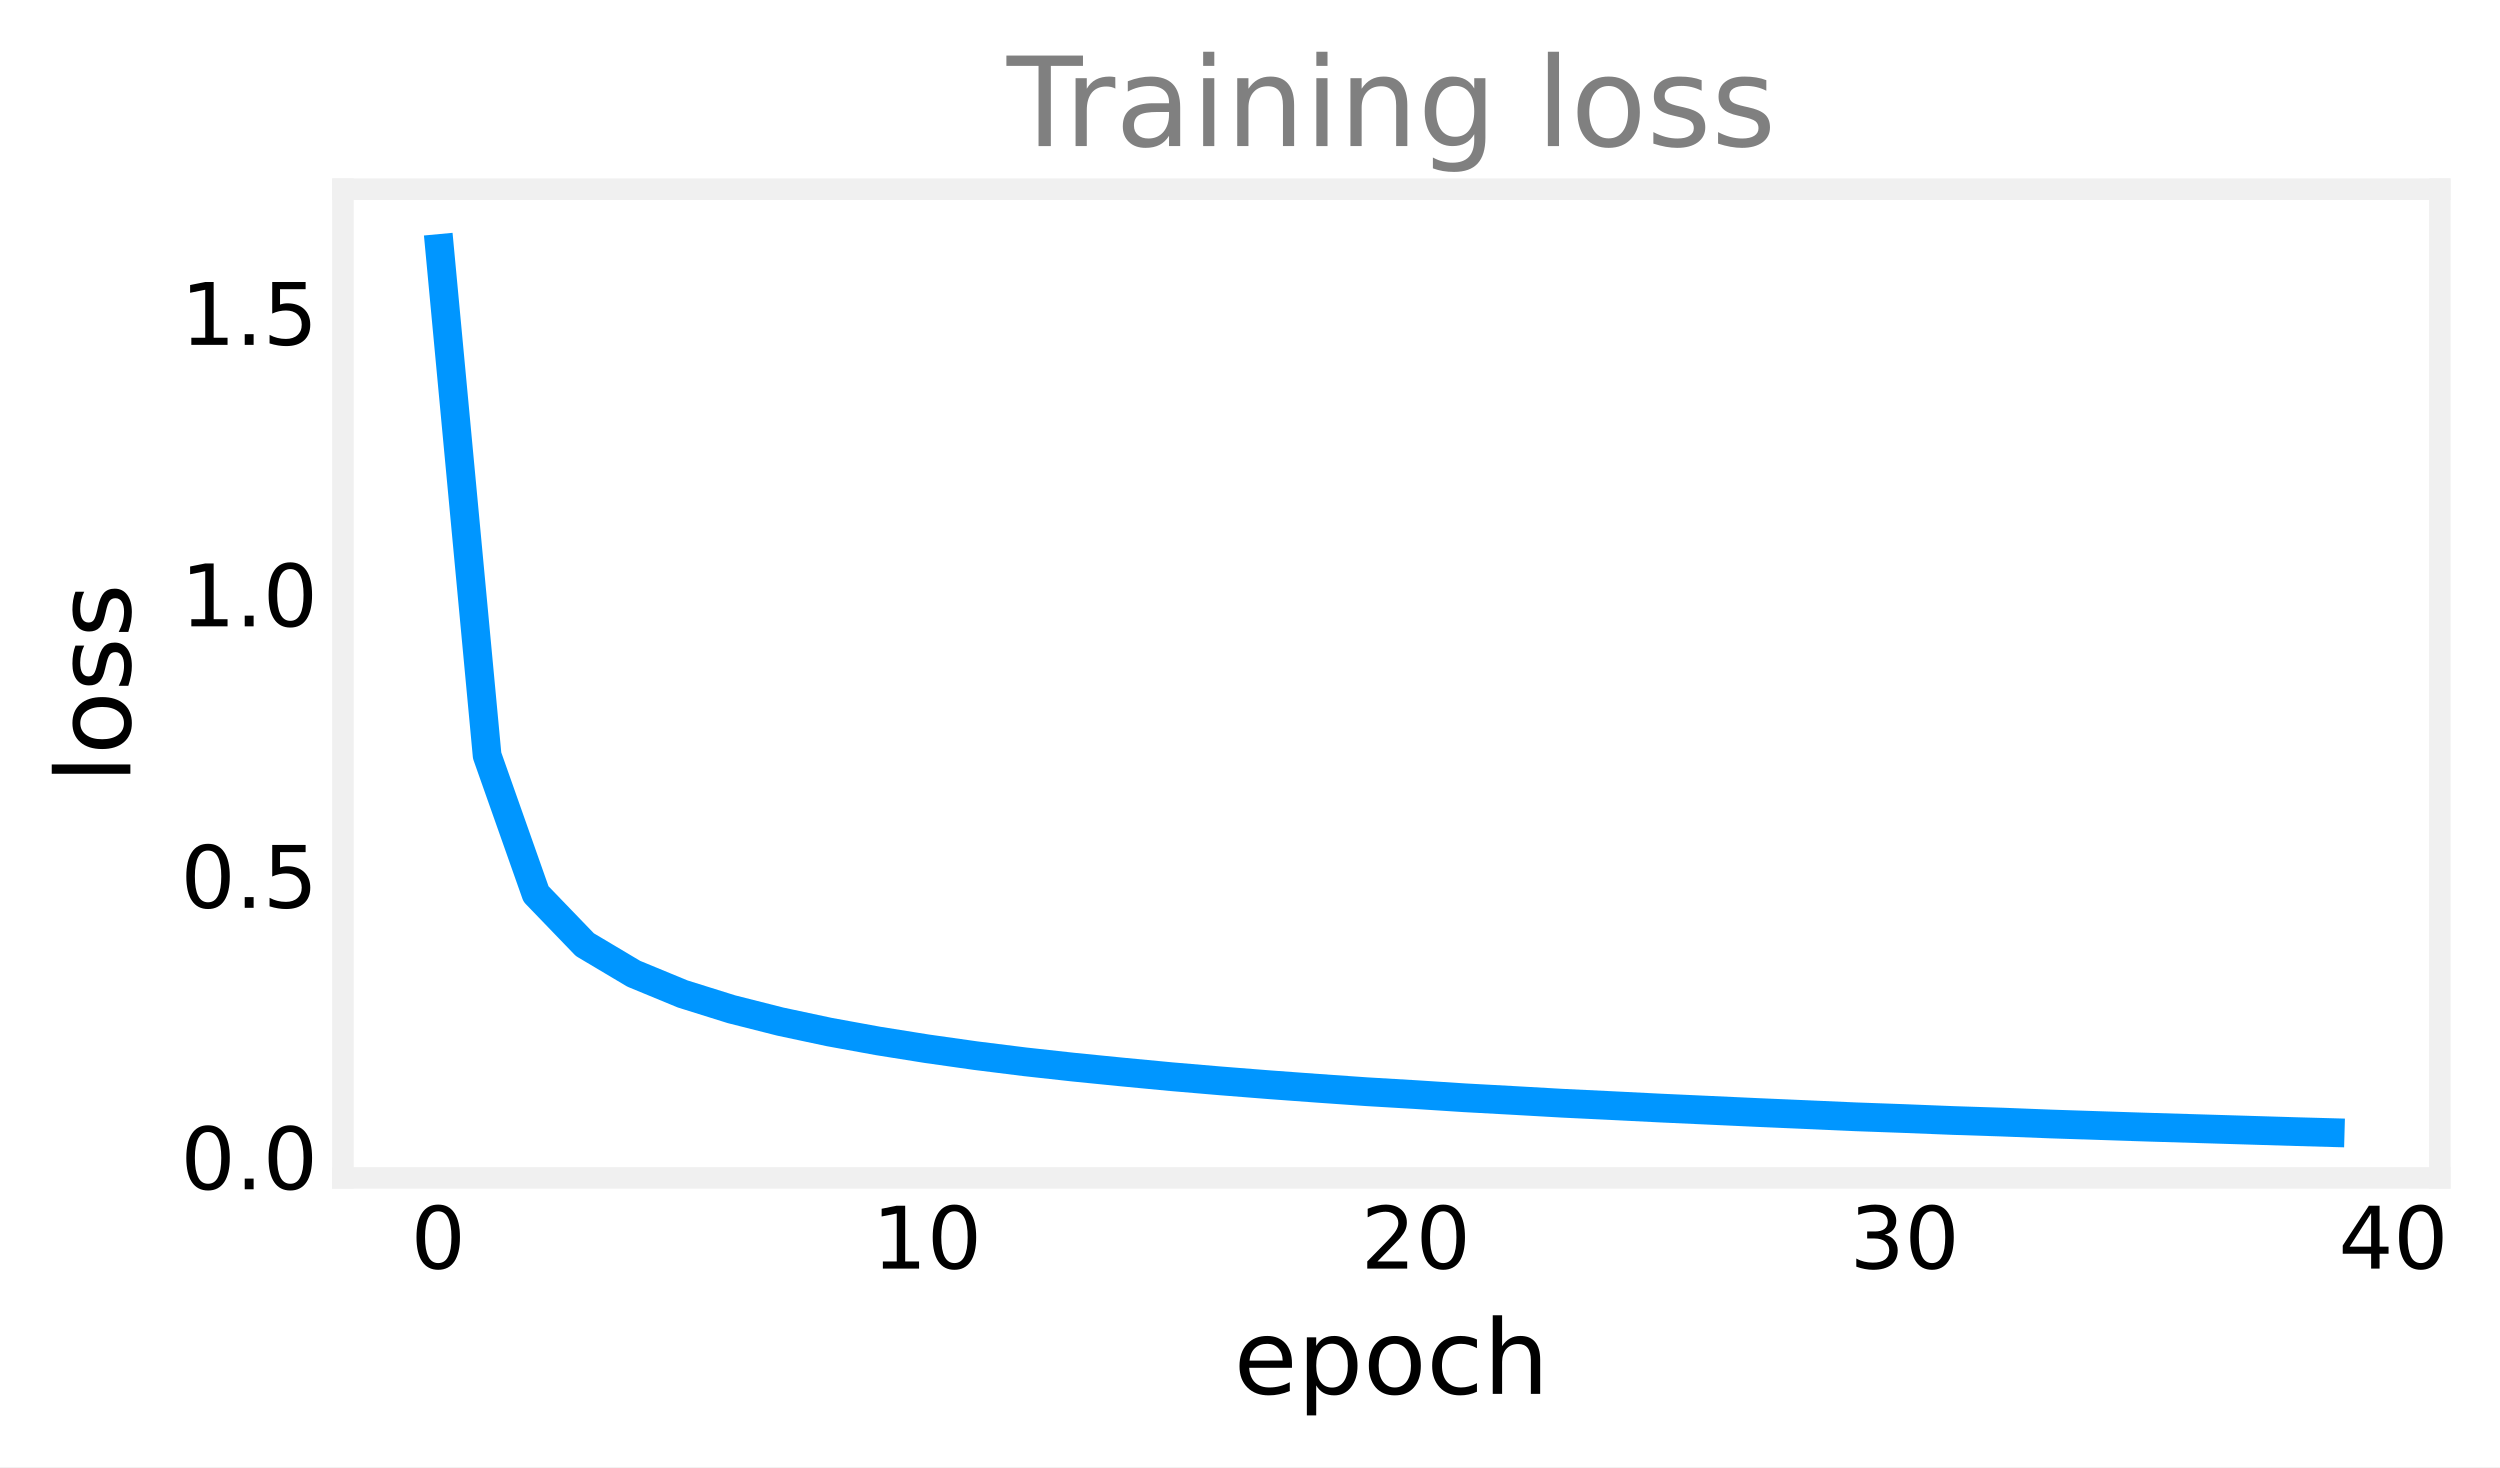
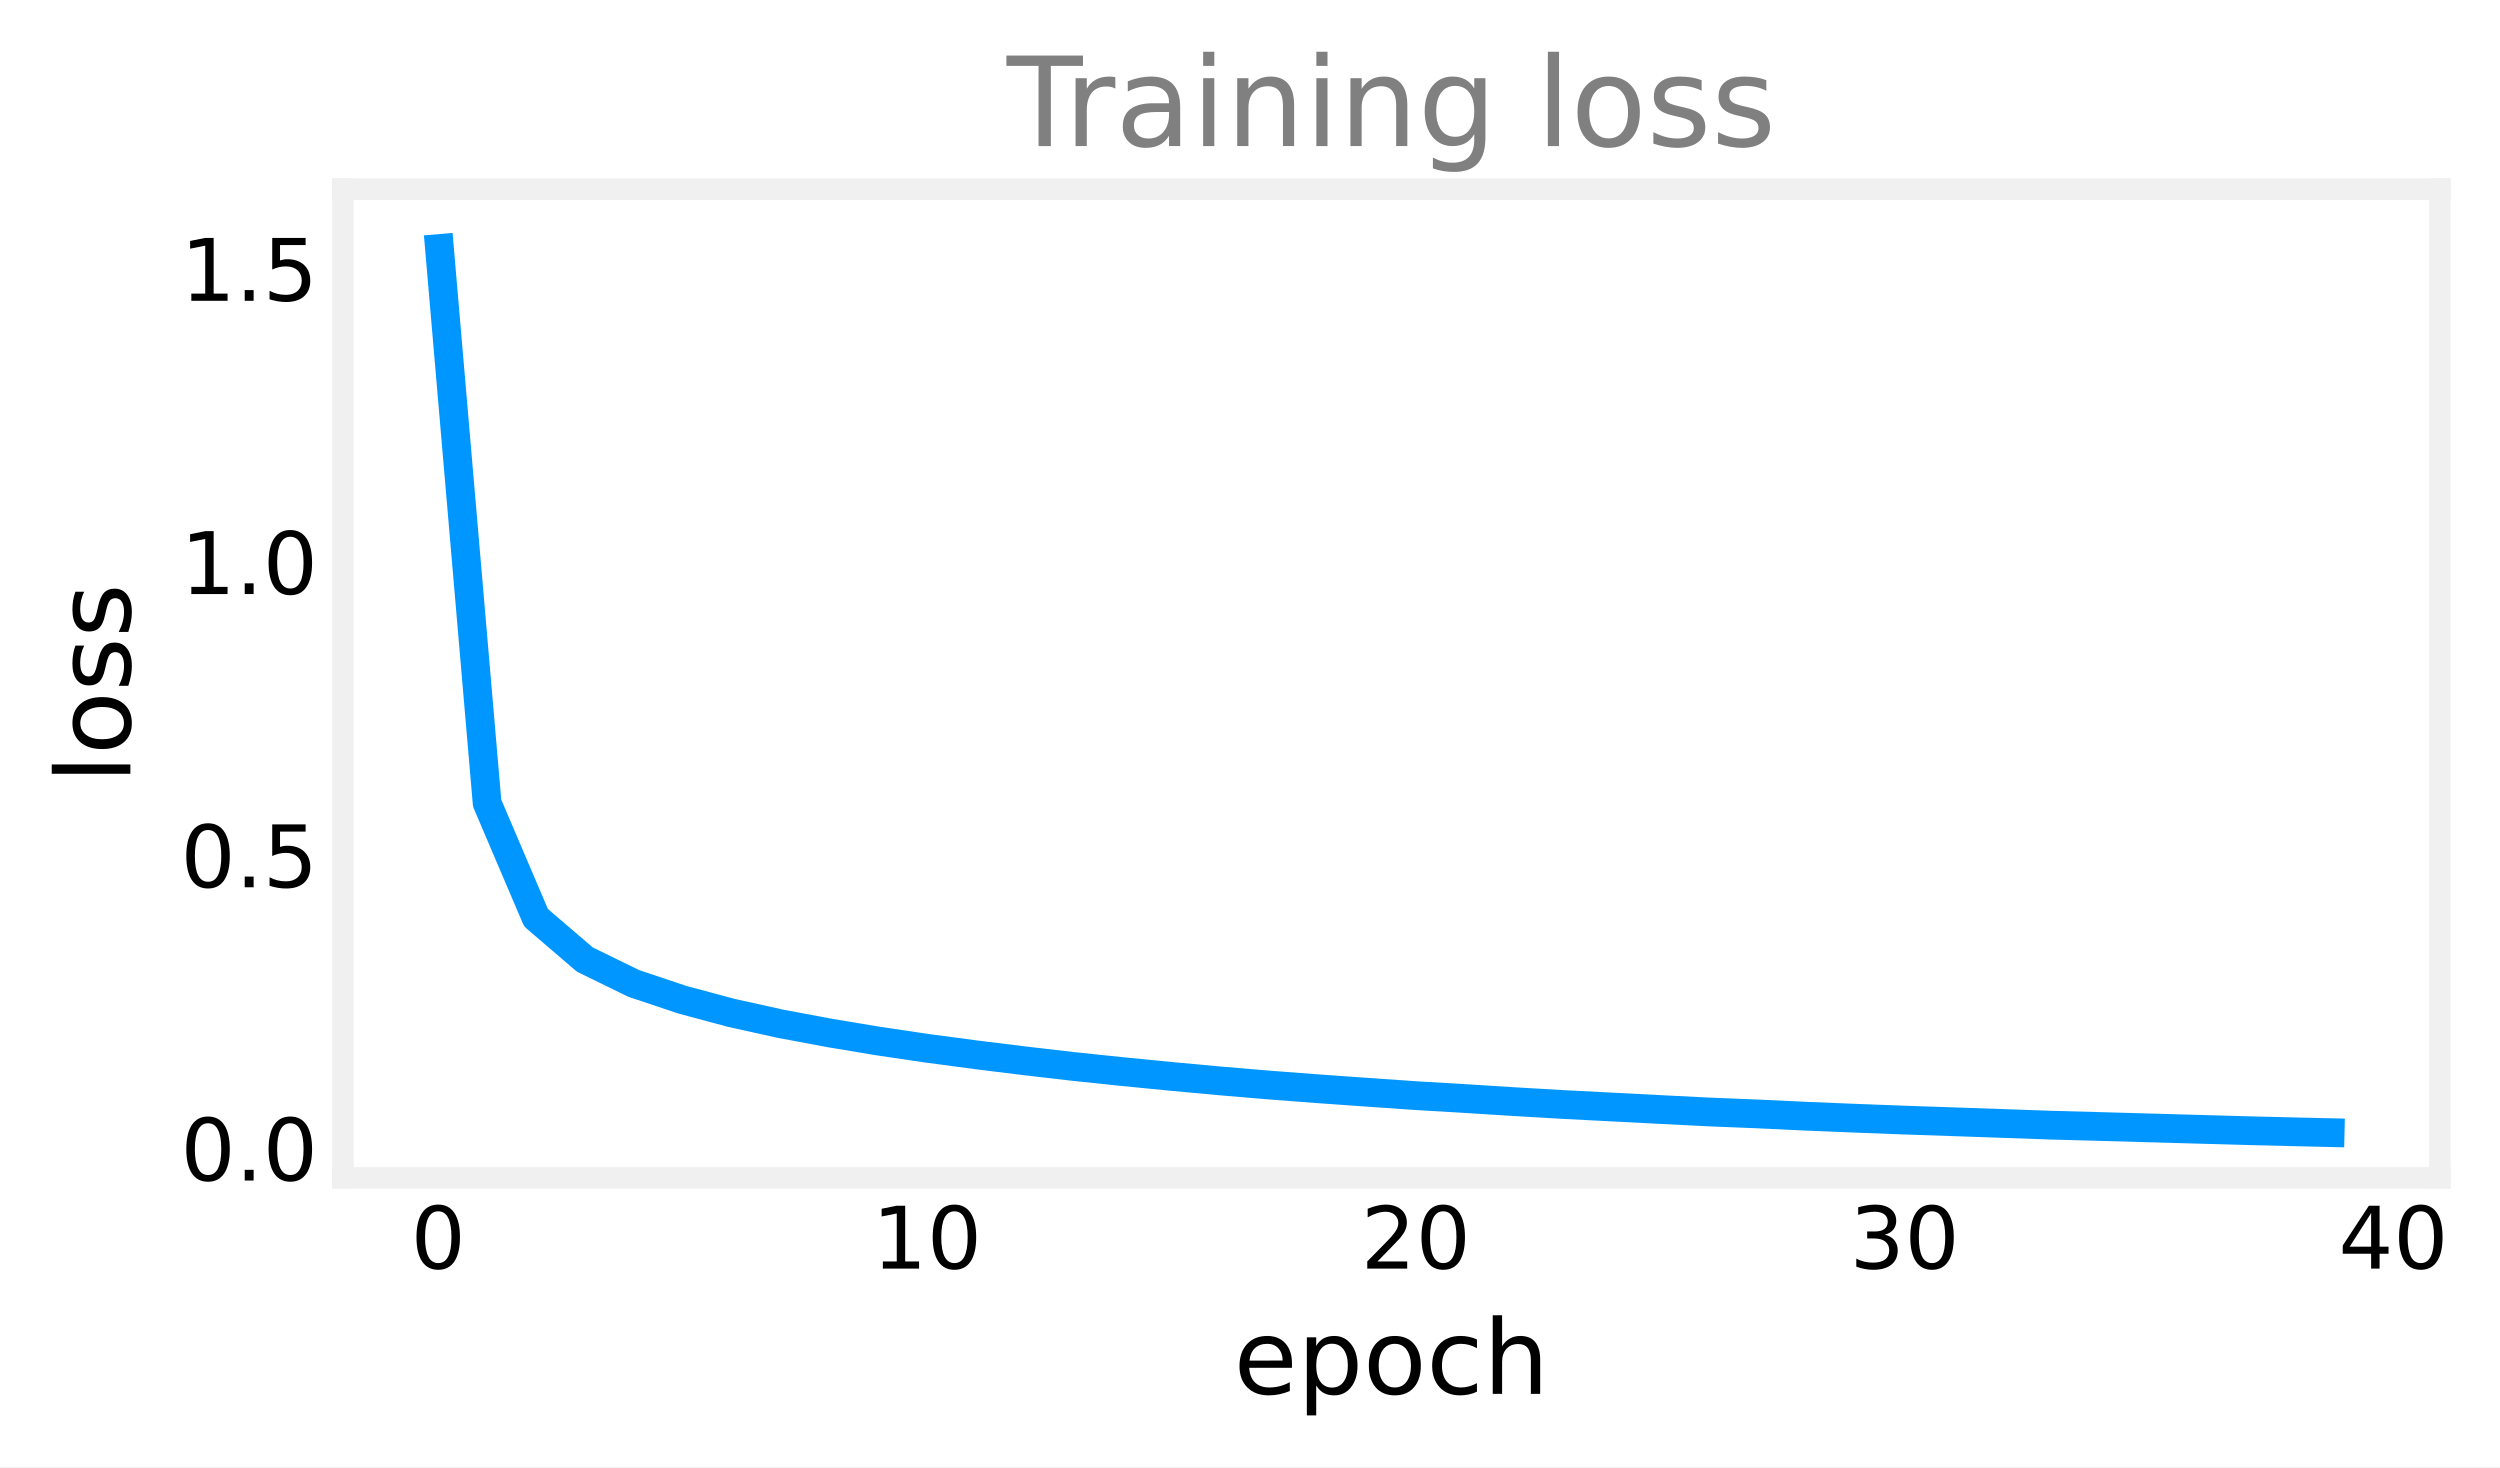
<svg xmlns="http://www.w3.org/2000/svg" xmlns:xlink="http://www.w3.org/1999/xlink" width="347.883pt" height="204.16pt" viewBox="0 0 347.883 204.16" version="1.1">
  <defs>
    <style type="text/css">*{stroke-linejoin: round; stroke-linecap: butt}</style>
  </defs>
  <g id="figure_1">
    <g id="patch_1">
      <path d="M 0 204.16  L 347.883 204.16  L 347.883 0  L 0 0  z " style="fill: #ffffff" />
    </g>
    <g id="axes_1">
      <g id="patch_2">
        <path d="M 47.72 163.91  L 339.51 163.91  L 339.51 26.33  L 47.72 26.33  z " style="fill: #ffffff" />
      </g>
      <g id="matplotlib.axis_1">
        <g id="xtick_1">
          <g id="line2d_1" />
          <g id="text_1">
            <g transform="translate(57.16591 176.5282) scale(0.12 -0.12)">
              <defs>
                <path id="DejaVuSans-30" d="M 2034 4250  Q 1547 4250 1301 3770  Q 1056 3291 1056 2328  Q 1056 1369 1301 889  Q 1547 409 2034 409  Q 2525 409 2770 889  Q 3016 1369 3016 2328  Q 3016 3291 2770 3770  Q 2525 4250 2034 4250  z M 2034 4750  Q 2819 4750 3233 4129  Q 3647 3509 3647 2328  Q 3647 1150 3233 529  Q 2819 -91 2034 -91  Q 1250 -91 836 529  Q 422 1150 422 2328  Q 422 3509 836 4129  Q 1250 4750 2034 4750  z " transform="scale(0.015625)" />
              </defs>
              <use xlink:href="#DejaVuSans-30" />
            </g>
          </g>
        </g>
        <g id="xtick_2">
          <g id="line2d_2" />
          <g id="text_2">
            <g transform="translate(121.3646 176.5282) scale(0.12 -0.12)">
              <defs>
                <path id="DejaVuSans-31" d="M 794 531  L 1825 531  L 1825 4091  L 703 3866  L 703 4441  L 1819 4666  L 2450 4666  L 2450 531  L 3481 531  L 3481 0  L 794 0  L 794 531  z " transform="scale(0.015625)" />
              </defs>
              <use xlink:href="#DejaVuSans-31" />
              <use xlink:href="#DejaVuSans-30" transform="translate(63.62305 0)" />
            </g>
          </g>
        </g>
        <g id="xtick_3">
          <g id="line2d_3" />
          <g id="text_3">
            <g transform="translate(189.3808 176.5282) scale(0.12 -0.12)">
              <defs>
                <path id="DejaVuSans-32" d="M 1228 531  L 3431 531  L 3431 0  L 469 0  L 469 531  Q 828 903 1448 1529  Q 2069 2156 2228 2338  Q 2531 2678 2651 2914  Q 2772 3150 2772 3378  Q 2772 3750 2511 3984  Q 2250 4219 1831 4219  Q 1534 4219 1204 4116  Q 875 4013 500 3803  L 500 4441  Q 881 4594 1212 4672  Q 1544 4750 1819 4750  Q 2544 4750 2975 4387  Q 3406 4025 3406 3419  Q 3406 3131 3298 2873  Q 3191 2616 2906 2266  Q 2828 2175 2409 1742  Q 1991 1309 1228 531  z " transform="scale(0.015625)" />
              </defs>
              <use xlink:href="#DejaVuSans-32" />
              <use xlink:href="#DejaVuSans-30" transform="translate(63.62305 0)" />
            </g>
          </g>
        </g>
        <g id="xtick_4">
          <g id="line2d_4" />
          <g id="text_4">
            <g transform="translate(257.3971 176.5282) scale(0.12 -0.12)">
              <defs>
                <path id="DejaVuSans-33" d="M 2597 2516  Q 3050 2419 3304 2112  Q 3559 1806 3559 1356  Q 3559 666 3084 287  Q 2609 -91 1734 -91  Q 1441 -91 1130 -33  Q 819 25 488 141  L 488 750  Q 750 597 1062 519  Q 1375 441 1716 441  Q 2309 441 2620 675  Q 2931 909 2931 1356  Q 2931 1769 2642 2001  Q 2353 2234 1838 2234  L 1294 2234  L 1294 2753  L 1863 2753  Q 2328 2753 2575 2939  Q 2822 3125 2822 3475  Q 2822 3834 2567 4026  Q 2313 4219 1838 4219  Q 1578 4219 1281 4162  Q 984 4106 628 3988  L 628 4550  Q 988 4650 1302 4700  Q 1616 4750 1894 4750  Q 2613 4750 3031 4423  Q 3450 4097 3450 3541  Q 3450 3153 3228 2886  Q 3006 2619 2597 2516  z " transform="scale(0.015625)" />
              </defs>
              <use xlink:href="#DejaVuSans-33" />
              <use xlink:href="#DejaVuSans-30" transform="translate(63.62305 0)" />
            </g>
          </g>
        </g>
        <g id="xtick_5">
          <g id="line2d_5" />
          <g id="text_5">
            <g transform="translate(325.4133 176.5282) scale(0.12 -0.12)">
              <defs>
                <path id="DejaVuSans-34" d="M 2419 4116  L 825 1625  L 2419 1625  L 2419 4116  z M 2253 4666  L 3047 4666  L 3047 1625  L 3713 1625  L 3713 1100  L 3047 1100  L 3047 0  L 2419 0  L 2419 1100  L 313 1100  L 313 1709  L 2253 4666  z " transform="scale(0.015625)" />
              </defs>
              <use xlink:href="#DejaVuSans-34" />
              <use xlink:href="#DejaVuSans-30" transform="translate(63.62305 0)" />
            </g>
          </g>
        </g>
        <g id="text_6">
          <g transform="translate(171.6865 193.9656) scale(0.144 -0.144)">
            <defs>
              <path id="DejaVuSans-65" d="M 3597 1894  L 3597 1613  L 953 1613  Q 991 1019 1311 708  Q 1631 397 2203 397  Q 2534 397 2845 478  Q 3156 559 3463 722  L 3463 178  Q 3153 47 2828 -22  Q 2503 -91 2169 -91  Q 1331 -91 842 396  Q 353 884 353 1716  Q 353 2575 817 3079  Q 1281 3584 2069 3584  Q 2775 3584 3186 3129  Q 3597 2675 3597 1894  z M 3022 2063  Q 3016 2534 2758 2815  Q 2500 3097 2075 3097  Q 1594 3097 1305 2825  Q 1016 2553 972 2059  L 3022 2063  z " transform="scale(0.015625)" />
              <path id="DejaVuSans-70" d="M 1159 525  L 1159 -1331  L 581 -1331  L 581 3500  L 1159 3500  L 1159 2969  Q 1341 3281 1617 3432  Q 1894 3584 2278 3584  Q 2916 3584 3314 3078  Q 3713 2572 3713 1747  Q 3713 922 3314 415  Q 2916 -91 2278 -91  Q 1894 -91 1617 61  Q 1341 213 1159 525  z M 3116 1747  Q 3116 2381 2855 2742  Q 2594 3103 2138 3103  Q 1681 3103 1420 2742  Q 1159 2381 1159 1747  Q 1159 1113 1420 752  Q 1681 391 2138 391  Q 2594 391 2855 752  Q 3116 1113 3116 1747  z " transform="scale(0.015625)" />
              <path id="DejaVuSans-6f" d="M 1959 3097  Q 1497 3097 1228 2736  Q 959 2375 959 1747  Q 959 1119 1226 758  Q 1494 397 1959 397  Q 2419 397 2687 759  Q 2956 1122 2956 1747  Q 2956 2369 2687 2733  Q 2419 3097 1959 3097  z M 1959 3584  Q 2709 3584 3137 3096  Q 3566 2609 3566 1747  Q 3566 888 3137 398  Q 2709 -91 1959 -91  Q 1206 -91 779 398  Q 353 888 353 1747  Q 353 2609 779 3096  Q 1206 3584 1959 3584  z " transform="scale(0.015625)" />
              <path id="DejaVuSans-63" d="M 3122 3366  L 3122 2828  Q 2878 2963 2633 3030  Q 2388 3097 2138 3097  Q 1578 3097 1268 2742  Q 959 2388 959 1747  Q 959 1106 1268 751  Q 1578 397 2138 397  Q 2388 397 2633 464  Q 2878 531 3122 666  L 3122 134  Q 2881 22 2623 -34  Q 2366 -91 2075 -91  Q 1284 -91 818 406  Q 353 903 353 1747  Q 353 2603 823 3093  Q 1294 3584 2113 3584  Q 2378 3584 2631 3529  Q 2884 3475 3122 3366  z " transform="scale(0.015625)" />
              <path id="DejaVuSans-68" d="M 3513 2113  L 3513 0  L 2938 0  L 2938 2094  Q 2938 2591 2744 2837  Q 2550 3084 2163 3084  Q 1697 3084 1428 2787  Q 1159 2491 1159 1978  L 1159 0  L 581 0  L 581 4863  L 1159 4863  L 1159 2956  Q 1366 3272 1645 3428  Q 1925 3584 2291 3584  Q 2894 3584 3203 3211  Q 3513 2838 3513 2113  z " transform="scale(0.015625)" />
            </defs>
            <use xlink:href="#DejaVuSans-65" />
            <use xlink:href="#DejaVuSans-70" transform="translate(61.52344 0)" />
            <use xlink:href="#DejaVuSans-6f" transform="translate(125 0)" />
            <use xlink:href="#DejaVuSans-63" transform="translate(186.1816 0)" />
            <use xlink:href="#DejaVuSans-68" transform="translate(241.1621 0)" />
          </g>
        </g>
      </g>
      <g id="matplotlib.axis_2">
        <g id="ytick_1">
          <g id="line2d_6" />
          <g id="text_7">
-             <g transform="translate(25.1365 165.4927) scale(0.12 -0.12)">
+             <g transform="translate(25.1365 164.2742) scale(0.12 -0.12)">
              <defs>
                <path id="DejaVuSans-2e" d="M 684 794  L 1344 794  L 1344 0  L 684 0  L 684 794  z " transform="scale(0.015625)" />
              </defs>
              <use xlink:href="#DejaVuSans-30" />
              <use xlink:href="#DejaVuSans-2e" transform="translate(63.62305 0)" />
              <use xlink:href="#DejaVuSans-30" transform="translate(95.41016 0)" />
            </g>
          </g>
        </g>
        <g id="ytick_2">
          <g id="line2d_7" />
          <g id="text_8">
-             <g transform="translate(25.1365 126.3253) scale(0.12 -0.12)">
+             <g transform="translate(25.1365 123.468) scale(0.12 -0.12)">
              <defs>
                <path id="DejaVuSans-35" d="M 691 4666  L 3169 4666  L 3169 4134  L 1269 4134  L 1269 2991  Q 1406 3038 1543 3061  Q 1681 3084 1819 3084  Q 2600 3084 3056 2656  Q 3513 2228 3513 1497  Q 3513 744 3044 326  Q 2575 -91 1722 -91  Q 1428 -91 1123 -41  Q 819 9 494 109  L 494 744  Q 775 591 1075 516  Q 1375 441 1709 441  Q 2250 441 2565 725  Q 2881 1009 2881 1497  Q 2881 1984 2565 2268  Q 2250 2553 1709 2553  Q 1456 2553 1204 2497  Q 953 2441 691 2322  L 691 4666  z " transform="scale(0.015625)" />
              </defs>
              <use xlink:href="#DejaVuSans-30" />
              <use xlink:href="#DejaVuSans-2e" transform="translate(63.62305 0)" />
              <use xlink:href="#DejaVuSans-35" transform="translate(95.41016 0)" />
            </g>
          </g>
        </g>
        <g id="ytick_3">
          <g id="line2d_8" />
          <g id="text_9">
-             <g transform="translate(25.1365 87.15785) scale(0.12 -0.12)">
+             <g transform="translate(25.1365 82.66174) scale(0.12 -0.12)">
              <use xlink:href="#DejaVuSans-31" />
              <use xlink:href="#DejaVuSans-2e" transform="translate(63.62305 0)" />
              <use xlink:href="#DejaVuSans-30" transform="translate(95.41016 0)" />
            </g>
          </g>
        </g>
        <g id="ytick_4">
          <g id="line2d_9" />
          <g id="text_10">
-             <g transform="translate(25.1365 47.99043) scale(0.12 -0.12)">
+             <g transform="translate(25.1365 41.8555) scale(0.12 -0.12)">
              <use xlink:href="#DejaVuSans-31" />
              <use xlink:href="#DejaVuSans-2e" transform="translate(63.62305 0)" />
              <use xlink:href="#DejaVuSans-35" transform="translate(95.41016 0)" />
            </g>
          </g>
        </g>
        <g id="text_11">
          <g transform="translate(18.14175 109.0273) rotate(-90) scale(0.144 -0.144)">
            <defs>
              <path id="DejaVuSans-6c" d="M 603 4863  L 1178 4863  L 1178 0  L 603 0  L 603 4863  z " transform="scale(0.015625)" />
              <path id="DejaVuSans-73" d="M 2834 3397  L 2834 2853  Q 2591 2978 2328 3040  Q 2066 3103 1784 3103  Q 1356 3103 1142 2972  Q 928 2841 928 2578  Q 928 2378 1081 2264  Q 1234 2150 1697 2047  L 1894 2003  Q 2506 1872 2764 1633  Q 3022 1394 3022 966  Q 3022 478 2636 193  Q 2250 -91 1575 -91  Q 1294 -91 989 -36  Q 684 19 347 128  L 347 722  Q 666 556 975 473  Q 1284 391 1588 391  Q 1994 391 2212 530  Q 2431 669 2431 922  Q 2431 1156 2273 1281  Q 2116 1406 1581 1522  L 1381 1569  Q 847 1681 609 1914  Q 372 2147 372 2553  Q 372 3047 722 3315  Q 1072 3584 1716 3584  Q 2034 3584 2315 3537  Q 2597 3491 2834 3397  z " transform="scale(0.015625)" />
            </defs>
            <use xlink:href="#DejaVuSans-6c" />
            <use xlink:href="#DejaVuSans-6f" transform="translate(27.7832 0)" />
            <use xlink:href="#DejaVuSans-73" transform="translate(88.96484 0)" />
            <use xlink:href="#DejaVuSans-73" transform="translate(141.0645 0)" />
          </g>
        </g>
      </g>
      <g id="line2d_10">
-         <path d="M 60.983 32.584  L 67.785 105.134  L 74.587 124.402  L 81.388 131.455  L 88.19 135.503  L 94.992 138.312  L 101.793 140.44  L 108.595 142.162  L 115.396 143.611  L 122.198 144.852  L 129 145.939  L 135.801 146.901  L 142.603 147.751  L 149.404 148.5  L 156.206 149.179  L 163.008 149.825  L 169.809 150.404  L 176.611 150.942  L 183.413 151.442  L 190.214 151.917  L 197.016 152.319  L 203.817 152.76  L 210.619 153.131  L 217.421 153.518  L 224.222 153.846  L 231.024 154.188  L 237.826 154.498  L 244.627 154.811  L 251.429 155.105  L 258.23 155.407  L 265.032 155.652  L 271.834 155.923  L 278.635 156.143  L 285.437 156.409  L 292.239 156.634  L 299.04 156.854  L 305.842 157.058  L 312.643 157.262  L 319.445 157.468  L 326.247 157.656  " clip-path="url(#p58b9ba27d1)" style="fill: none; stroke: #0096ff; stroke-width: 4" />
+         <path d="M 60.983 32.584  L 67.785 111.755  L 74.587 127.703  L 81.388 133.53  L 88.19 136.852  L 94.992 139.128  L 101.793 140.95  L 108.595 142.456  L 115.396 143.731  L 122.198 144.864  L 129 145.873  L 135.801 146.778  L 142.603 147.619  L 149.404 148.407  L 156.206 149.119  L 163.008 149.786  L 169.809 150.414  L 176.611 150.988  L 183.413 151.505  L 190.214 151.989  L 197.016 152.461  L 203.817 152.863  L 210.619 153.292  L 217.421 153.69  L 224.222 154.04  L 231.024 154.392  L 237.826 154.734  L 244.627 155.009  L 251.429 155.329  L 258.23 155.607  L 265.032 155.865  L 271.834 156.096  L 278.635 156.332  L 285.437 156.571  L 292.239 156.757  L 299.04 156.947  L 305.842 157.14  L 312.643 157.332  L 319.445 157.499  L 326.247 157.656  " clip-path="url(#pa18cd6d0dc)" style="fill: none; stroke: #0096ff; stroke-width: 4" />
      </g>
      <g id="patch_3">
        <path d="M 47.72 163.91  L 47.72 26.33  " style="fill: none; stroke: #f0f0f0; stroke-width: 3; stroke-linejoin: miter; stroke-linecap: square" />
      </g>
      <g id="patch_4">
        <path d="M 339.51 163.91  L 339.51 26.33  " style="fill: none; stroke: #f0f0f0; stroke-width: 3; stroke-linejoin: miter; stroke-linecap: square" />
      </g>
      <g id="patch_5">
        <path d="M 47.72 163.91  L 339.51 163.91  " style="fill: none; stroke: #f0f0f0; stroke-width: 3; stroke-linejoin: miter; stroke-linecap: square" />
      </g>
      <g id="patch_6">
        <path d="M 47.72 26.33  L 339.51 26.33  " style="fill: none; stroke: #f0f0f0; stroke-width: 3; stroke-linejoin: miter; stroke-linecap: square" />
      </g>
      <g id="text_12">
        <g style="fill: #808080" transform="translate(140.0943 20.3301) scale(0.1728 -0.1728)">
          <defs>
            <path id="DejaVuSans-54" d="M -19 4666  L 3928 4666  L 3928 4134  L 2272 4134  L 2272 0  L 1638 0  L 1638 4134  L -19 4134  L -19 4666  z " transform="scale(0.015625)" />
            <path id="DejaVuSans-72" d="M 2631 2963  Q 2534 3019 2420 3045  Q 2306 3072 2169 3072  Q 1681 3072 1420 2755  Q 1159 2438 1159 1844  L 1159 0  L 581 0  L 581 3500  L 1159 3500  L 1159 2956  Q 1341 3275 1631 3429  Q 1922 3584 2338 3584  Q 2397 3584 2469 3576  Q 2541 3569 2628 3553  L 2631 2963  z " transform="scale(0.015625)" />
            <path id="DejaVuSans-61" d="M 2194 1759  Q 1497 1759 1228 1600  Q 959 1441 959 1056  Q 959 750 1161 570  Q 1363 391 1709 391  Q 2188 391 2477 730  Q 2766 1069 2766 1631  L 2766 1759  L 2194 1759  z M 3341 1997  L 3341 0  L 2766 0  L 2766 531  Q 2569 213 2275 61  Q 1981 -91 1556 -91  Q 1019 -91 701 211  Q 384 513 384 1019  Q 384 1609 779 1909  Q 1175 2209 1959 2209  L 2766 2209  L 2766 2266  Q 2766 2663 2505 2880  Q 2244 3097 1772 3097  Q 1472 3097 1187 3025  Q 903 2953 641 2809  L 641 3341  Q 956 3463 1253 3523  Q 1550 3584 1831 3584  Q 2591 3584 2966 3190  Q 3341 2797 3341 1997  z " transform="scale(0.015625)" />
            <path id="DejaVuSans-69" d="M 603 3500  L 1178 3500  L 1178 0  L 603 0  L 603 3500  z M 603 4863  L 1178 4863  L 1178 4134  L 603 4134  L 603 4863  z " transform="scale(0.015625)" />
            <path id="DejaVuSans-6e" d="M 3513 2113  L 3513 0  L 2938 0  L 2938 2094  Q 2938 2591 2744 2837  Q 2550 3084 2163 3084  Q 1697 3084 1428 2787  Q 1159 2491 1159 1978  L 1159 0  L 581 0  L 581 3500  L 1159 3500  L 1159 2956  Q 1366 3272 1645 3428  Q 1925 3584 2291 3584  Q 2894 3584 3203 3211  Q 3513 2838 3513 2113  z " transform="scale(0.015625)" />
            <path id="DejaVuSans-67" d="M 2906 1791  Q 2906 2416 2648 2759  Q 2391 3103 1925 3103  Q 1463 3103 1205 2759  Q 947 2416 947 1791  Q 947 1169 1205 825  Q 1463 481 1925 481  Q 2391 481 2648 825  Q 2906 1169 2906 1791  z M 3481 434  Q 3481 -459 3084 -895  Q 2688 -1331 1869 -1331  Q 1566 -1331 1297 -1286  Q 1028 -1241 775 -1147  L 775 -588  Q 1028 -725 1275 -790  Q 1522 -856 1778 -856  Q 2344 -856 2625 -561  Q 2906 -266 2906 331  L 2906 616  Q 2728 306 2450 153  Q 2172 0 1784 0  Q 1141 0 747 490  Q 353 981 353 1791  Q 353 2603 747 3093  Q 1141 3584 1784 3584  Q 2172 3584 2450 3431  Q 2728 3278 2906 2969  L 2906 3500  L 3481 3500  L 3481 434  z " transform="scale(0.015625)" />
            <path id="DejaVuSans-20" transform="scale(0.015625)" />
          </defs>
          <use xlink:href="#DejaVuSans-54" />
          <use xlink:href="#DejaVuSans-72" transform="translate(46.33398 0)" />
          <use xlink:href="#DejaVuSans-61" transform="translate(87.44727 0)" />
          <use xlink:href="#DejaVuSans-69" transform="translate(148.7266 0)" />
          <use xlink:href="#DejaVuSans-6e" transform="translate(176.5098 0)" />
          <use xlink:href="#DejaVuSans-69" transform="translate(239.8887 0)" />
          <use xlink:href="#DejaVuSans-6e" transform="translate(267.6719 0)" />
          <use xlink:href="#DejaVuSans-67" transform="translate(331.0508 0)" />
          <use xlink:href="#DejaVuSans-20" transform="translate(394.5273 0)" />
          <use xlink:href="#DejaVuSans-6c" transform="translate(426.3145 0)" />
          <use xlink:href="#DejaVuSans-6f" transform="translate(454.0977 0)" />
          <use xlink:href="#DejaVuSans-73" transform="translate(515.2793 0)" />
          <use xlink:href="#DejaVuSans-73" transform="translate(567.3789 0)" />
        </g>
      </g>
    </g>
  </g>
  <defs>
-     <clipPath id="p58b9ba27d1">
+     <clipPath id="pa18cd6d0dc">
      <rect x="47.72" y="26.33" width="291.79" height="137.58" />
    </clipPath>
  </defs>
</svg>
